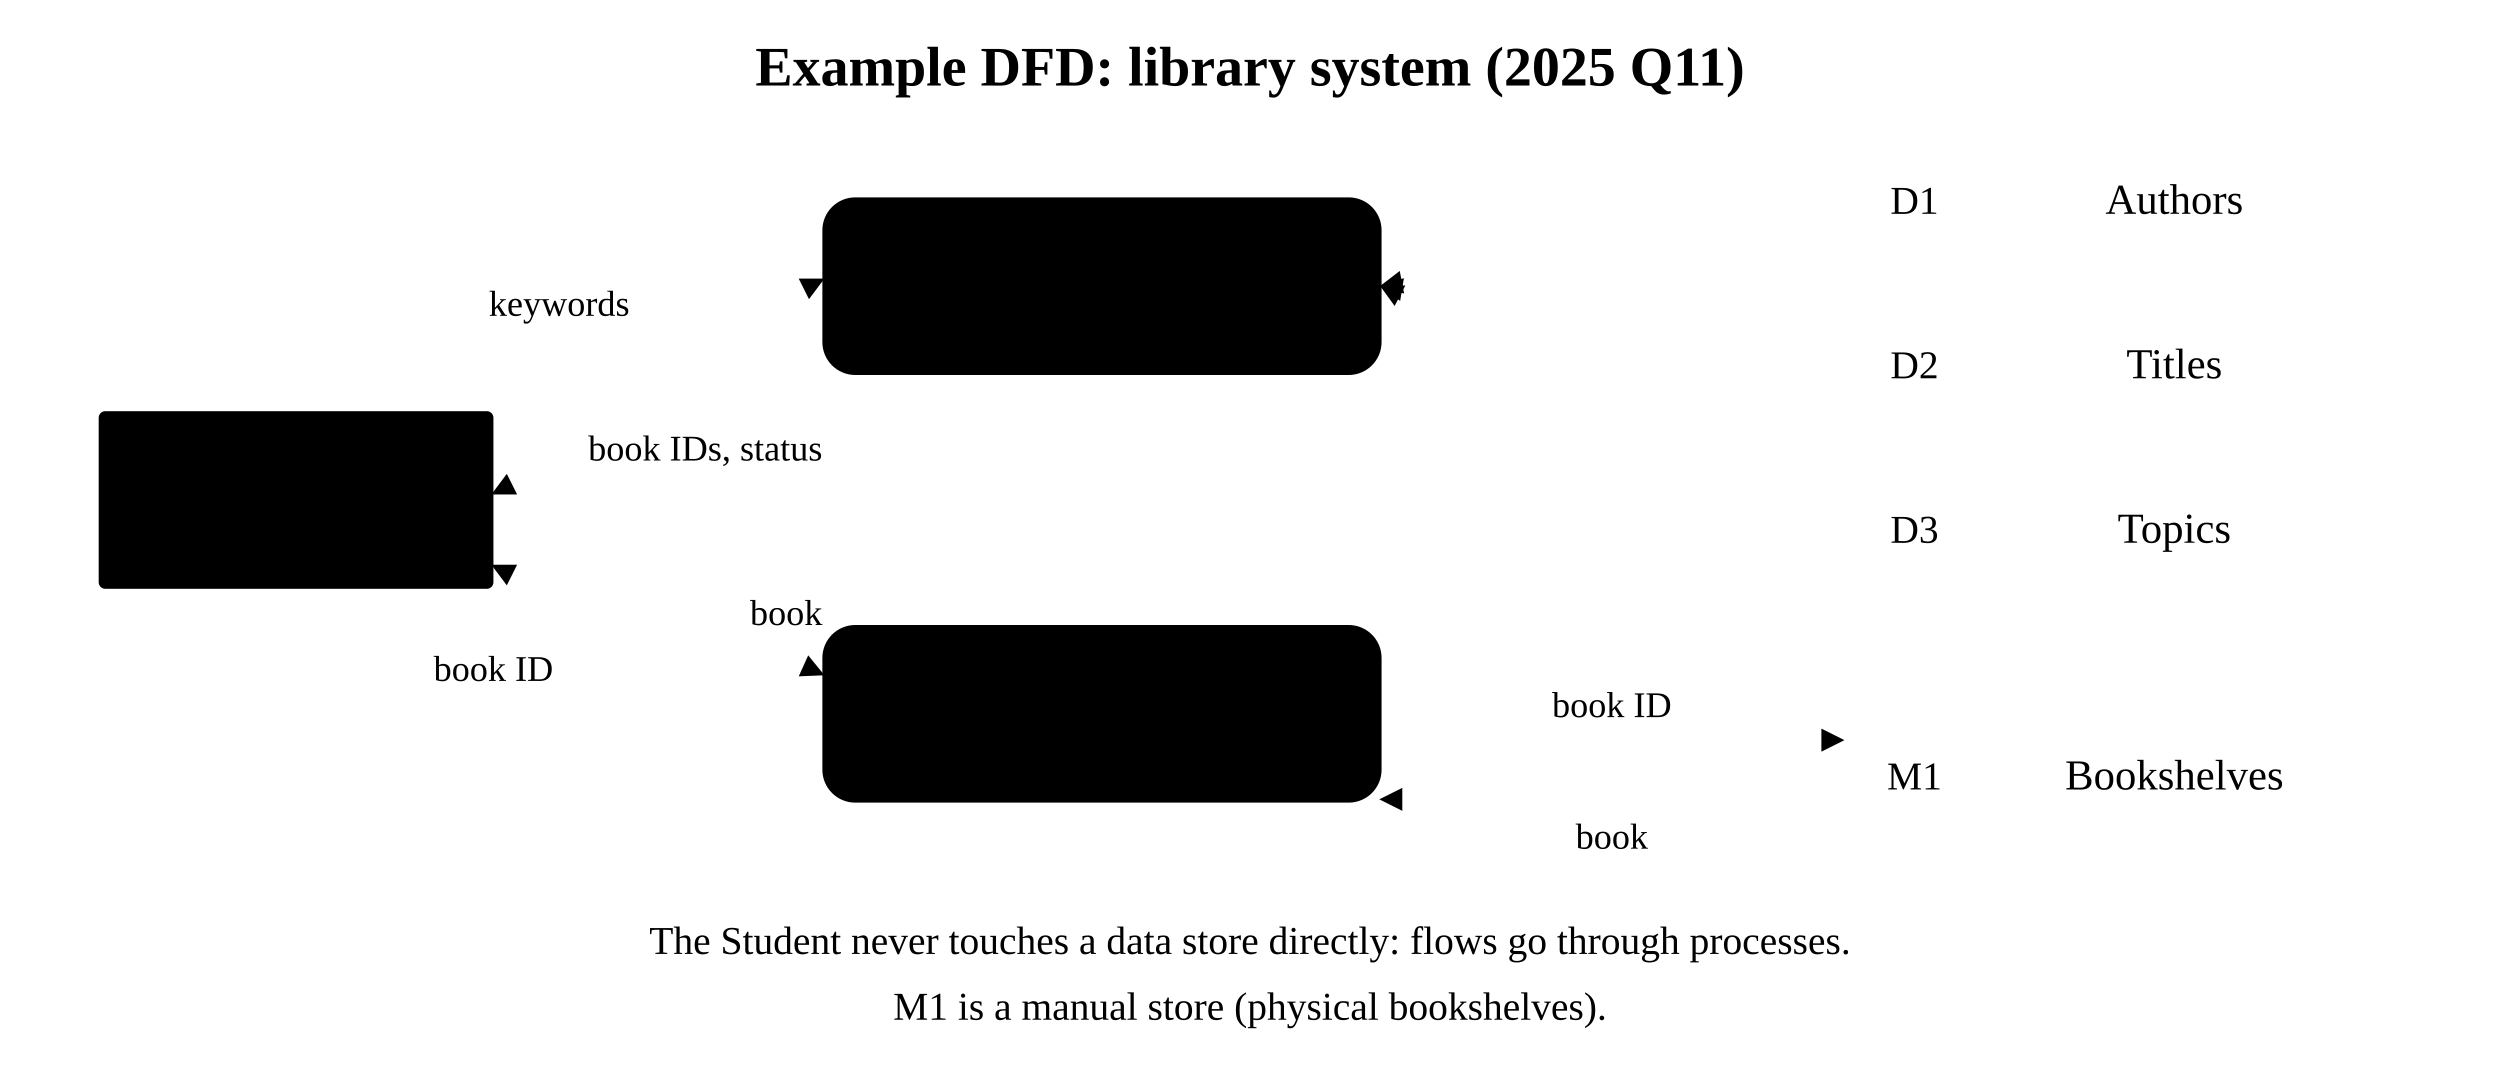
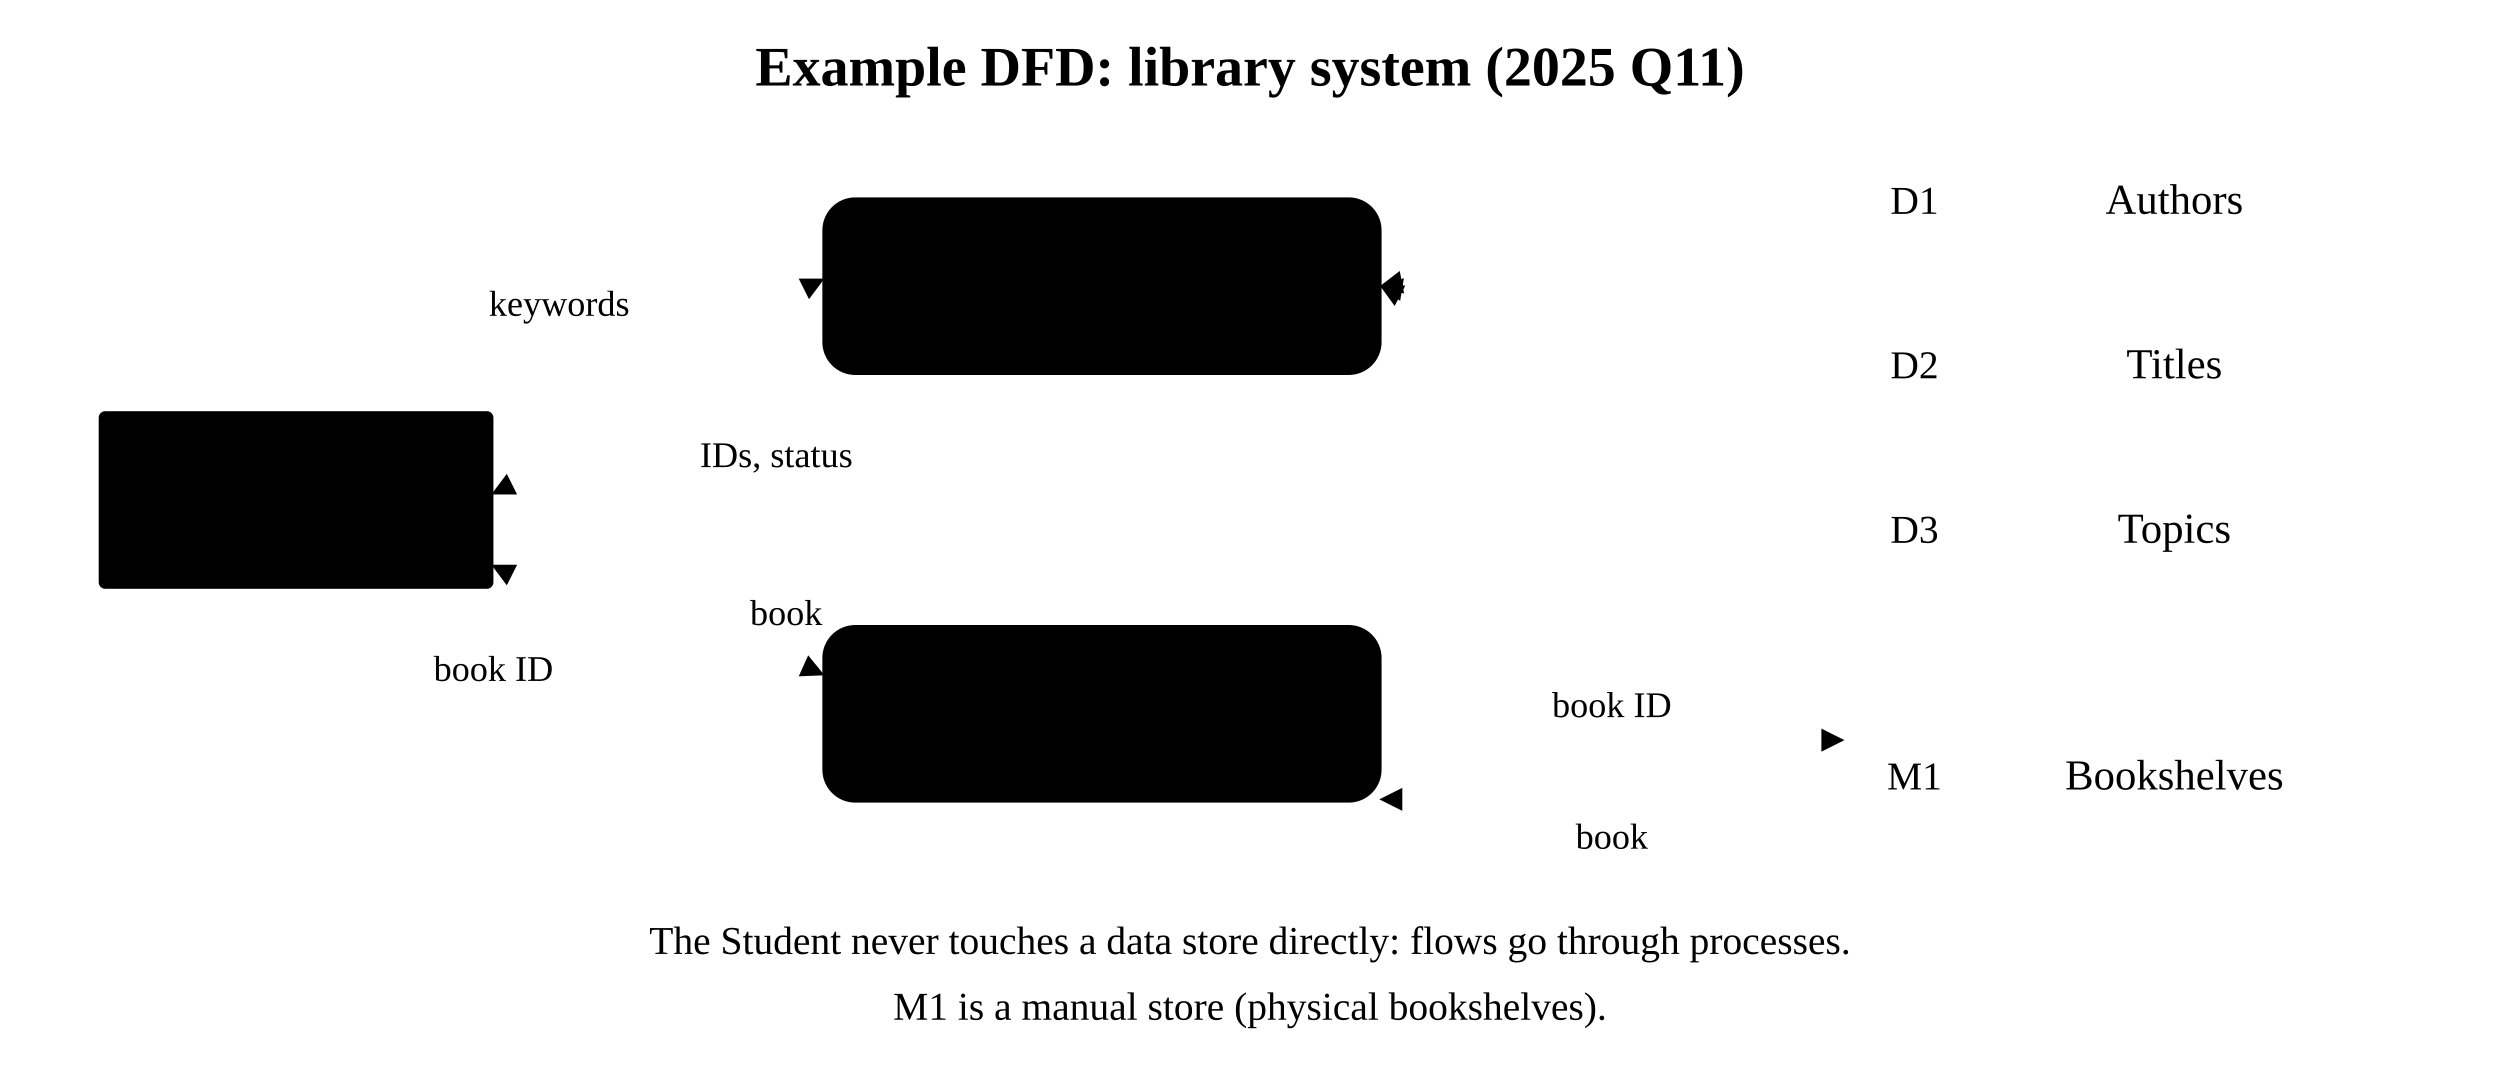
<svg xmlns="http://www.w3.org/2000/svg" viewBox="0 0 760 330" role="img" aria-label="Library system data flow diagram with Student, two processes and four data stores" class="dg">
  <defs>
    <marker id="ah-dfd-example" viewBox="0 0 10 10" refX="9" refY="5" markerWidth="7" markerHeight="7" orient="auto-start-reverse">
      <path d="M0 0L10 5L0 10z" class="ah" />
    </marker>
  </defs>
  <text x="380" y="26" text-anchor="middle" class="tt" font-size="17" font-weight="700">Example DFD: library system (2025 Q11)</text>
  <rect x="30" y="125" width="120" height="54" rx="2" class="box" />
  <text x="90.0" y="157.0" text-anchor="middle" class="t" font-size="14" font-weight="600">Student</text>
  <rect x="250" y="60" width="170" height="54" rx="10" class="boxb" />
  <text x="335.0" y="92.0" text-anchor="middle" class="t" font-size="14" font-weight="600">Search</text>
  <text x="272" y="76" text-anchor="middle" class="tb" font-size="12">2.0</text>
  <rect x="250" y="190" width="170" height="54" rx="10" class="boxb" />
  <text x="335.0" y="222.0" text-anchor="middle" class="t" font-size="14" font-weight="600">Book delivery</text>
  <text x="272" y="206" text-anchor="middle" class="tb" font-size="12">1.0</text>
  <path d="M 560 40 L 720 40 M 560 80 L 720 80 M 560 40 L 560 80" class="ln" fill="none" />
  <text x="582" y="65" text-anchor="middle" class="tb" font-size="12">D1</text>
  <line x1="602" y1="40" x2="602" y2="80" class="ln" />
  <text x="661.0" y="65" text-anchor="middle" class="t" font-size="13">Authors</text>
  <path d="M 560 90 L 720 90 M 560 130 L 720 130 M 560 90 L 560 130" class="ln" fill="none" />
  <text x="582" y="115" text-anchor="middle" class="tb" font-size="12">D2</text>
  <line x1="602" y1="90" x2="602" y2="130" class="ln" />
  <text x="661.0" y="115" text-anchor="middle" class="t" font-size="13">Titles</text>
  <path d="M 560 140 L 720 140 M 560 180 L 720 180 M 560 140 L 560 180" class="ln" fill="none" />
  <text x="582" y="165" text-anchor="middle" class="tb" font-size="12">D3</text>
  <line x1="602" y1="140" x2="602" y2="180" class="ln" />
  <text x="661.0" y="165" text-anchor="middle" class="t" font-size="13">Topics</text>
  <path d="M 560 215 L 720 215 M 560 255 L 720 255 M 560 215 L 560 255" class="ln" fill="none" />
  <text x="582" y="240" text-anchor="middle" class="tb" font-size="12">M1</text>
  <line x1="602" y1="215" x2="602" y2="255" class="ln" />
  <text x="661.0" y="240" text-anchor="middle" class="t" font-size="13">Bookshelves</text>
  <line x1="150" y1="135" x2="250" y2="85" class="arb" marker-end="url(#ah-dfd-example)" />
  <text x="170" y="96" text-anchor="middle" class="t2" font-size="11">keywords</text>
  <line x1="250" y1="100" x2="150" y2="150" class="arb" marker-end="url(#ah-dfd-example)" />
-   <text x="250" y="140" text-anchor="end" class="t2" font-size="11">book IDs, status</text>
+   <text x="236" y="142" text-anchor="middle" class="t2" font-size="11">IDs, status</text>
  <line x1="150" y1="160" x2="250" y2="205" class="arb" marker-end="url(#ah-dfd-example)" />
  <text x="150" y="207" text-anchor="middle" class="t2" font-size="11">book ID</text>
  <line x1="250" y1="222" x2="150" y2="172" class="arb" marker-end="url(#ah-dfd-example)" />
  <text x="250" y="190" text-anchor="end" class="t2" font-size="11">book</text>
  <line x1="560" y1="60" x2="420" y2="87" class="ar" marker-end="url(#ah-dfd-example)" />
  <line x1="560" y1="110" x2="420" y2="87" class="ar" marker-end="url(#ah-dfd-example)" />
  <line x1="560" y1="160" x2="420" y2="87" class="ar" marker-end="url(#ah-dfd-example)" />
  <line x1="420" y1="225" x2="560" y2="225" class="ar" marker-end="url(#ah-dfd-example)" />
  <text x="490" y="218" text-anchor="middle" class="t2" font-size="11">book ID</text>
  <line x1="560" y1="243" x2="420" y2="243" class="ar" marker-end="url(#ah-dfd-example)" />
  <text x="490" y="258" text-anchor="middle" class="t2" font-size="11">book</text>
  <text x="380" y="290" text-anchor="middle" class="t2" font-size="12">The Student never touches a data store directly: flows go through processes.</text>
  <text x="380" y="310" text-anchor="middle" class="t2" font-size="12">M1 is a manual store (physical bookshelves).</text>
</svg>
